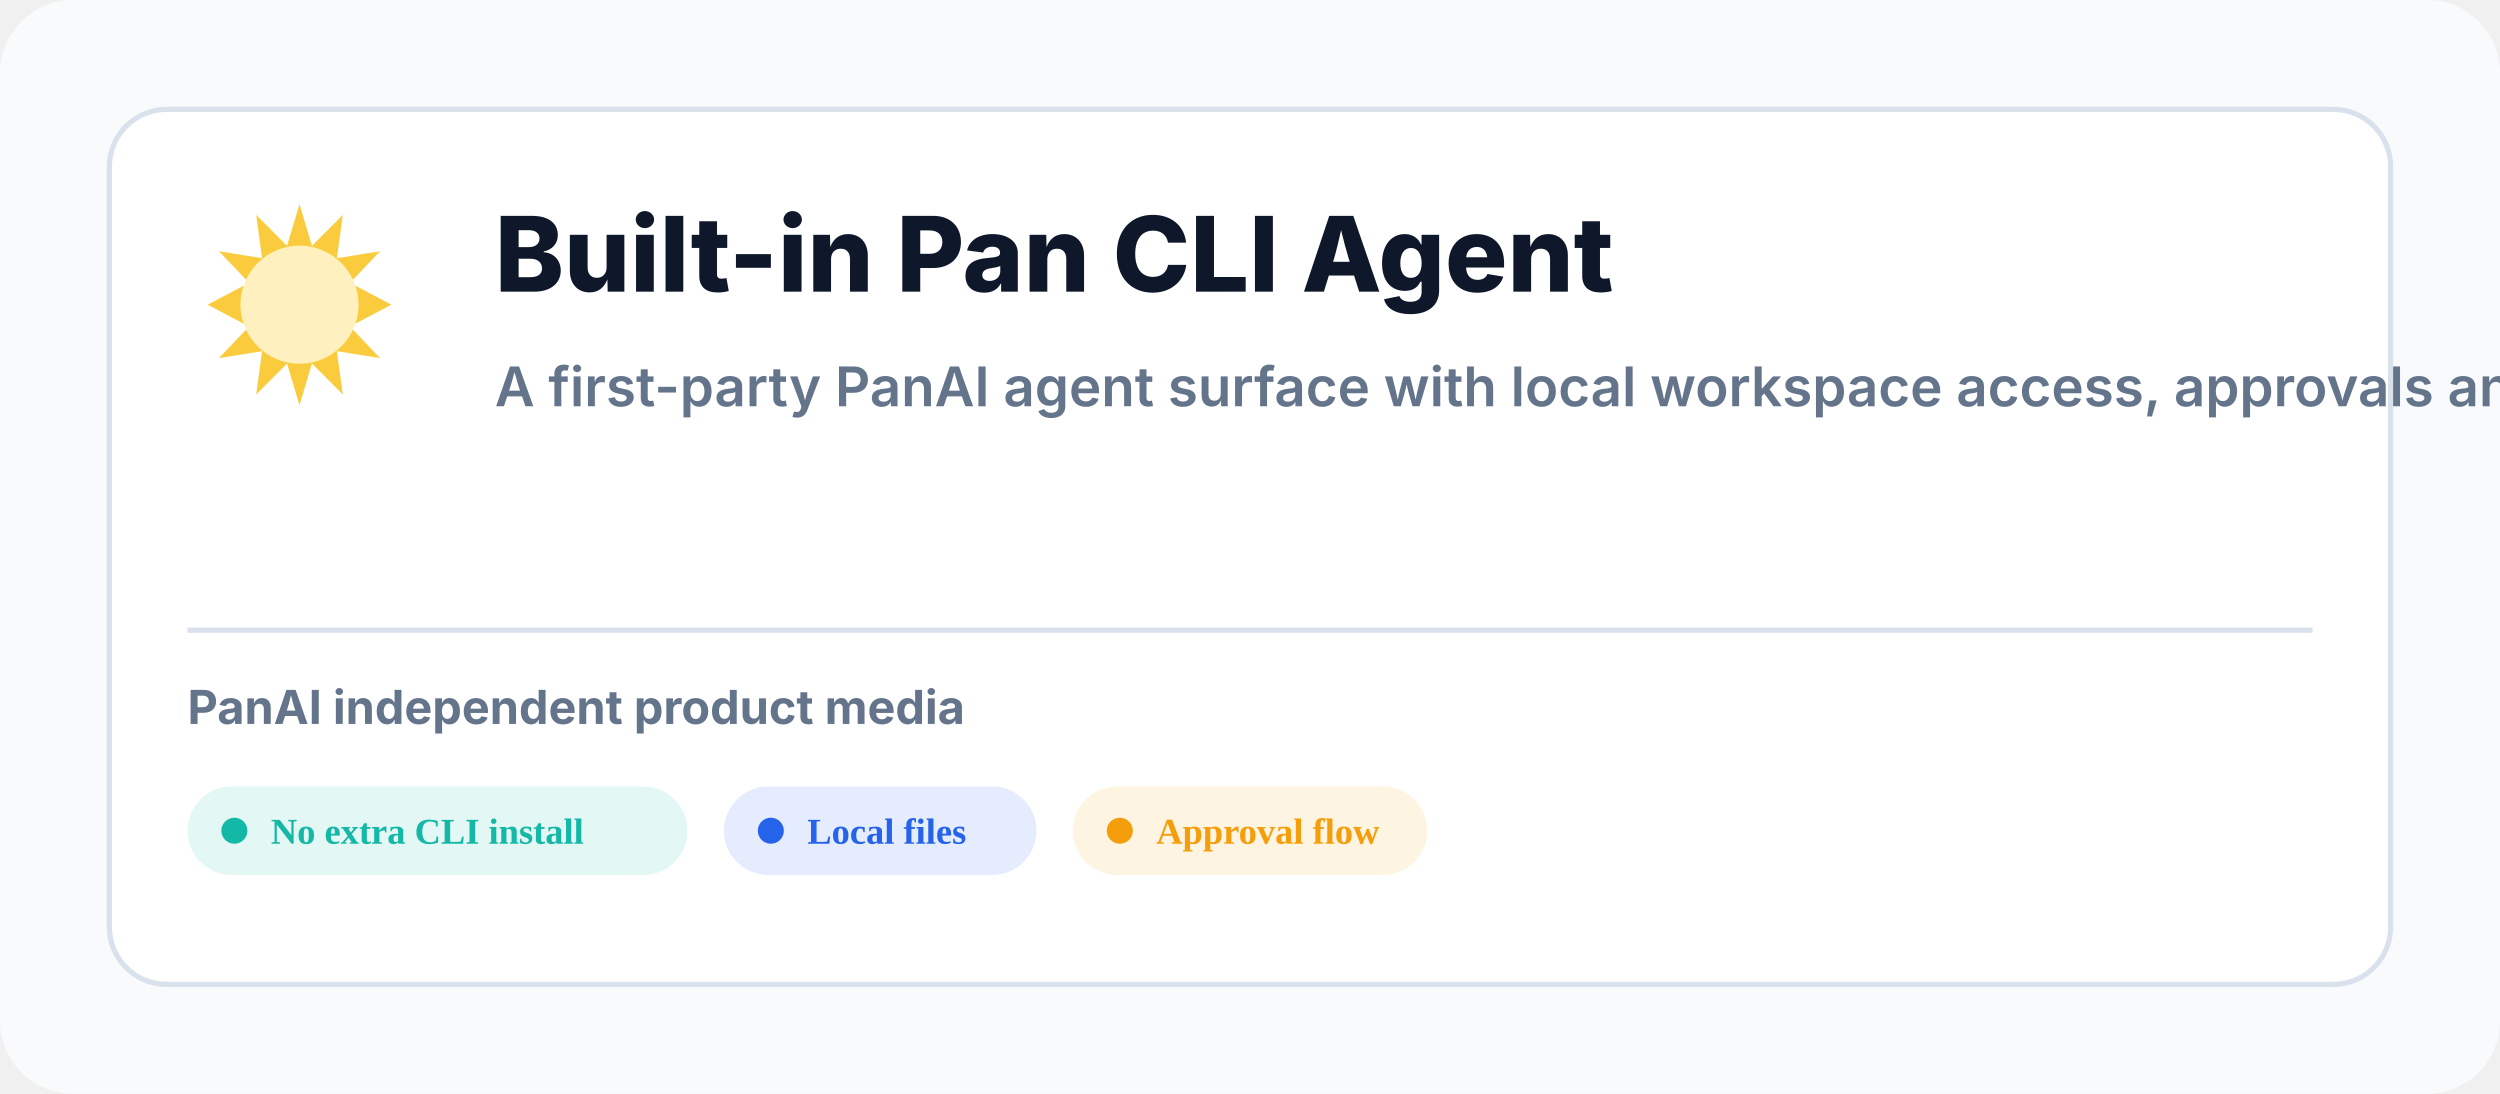
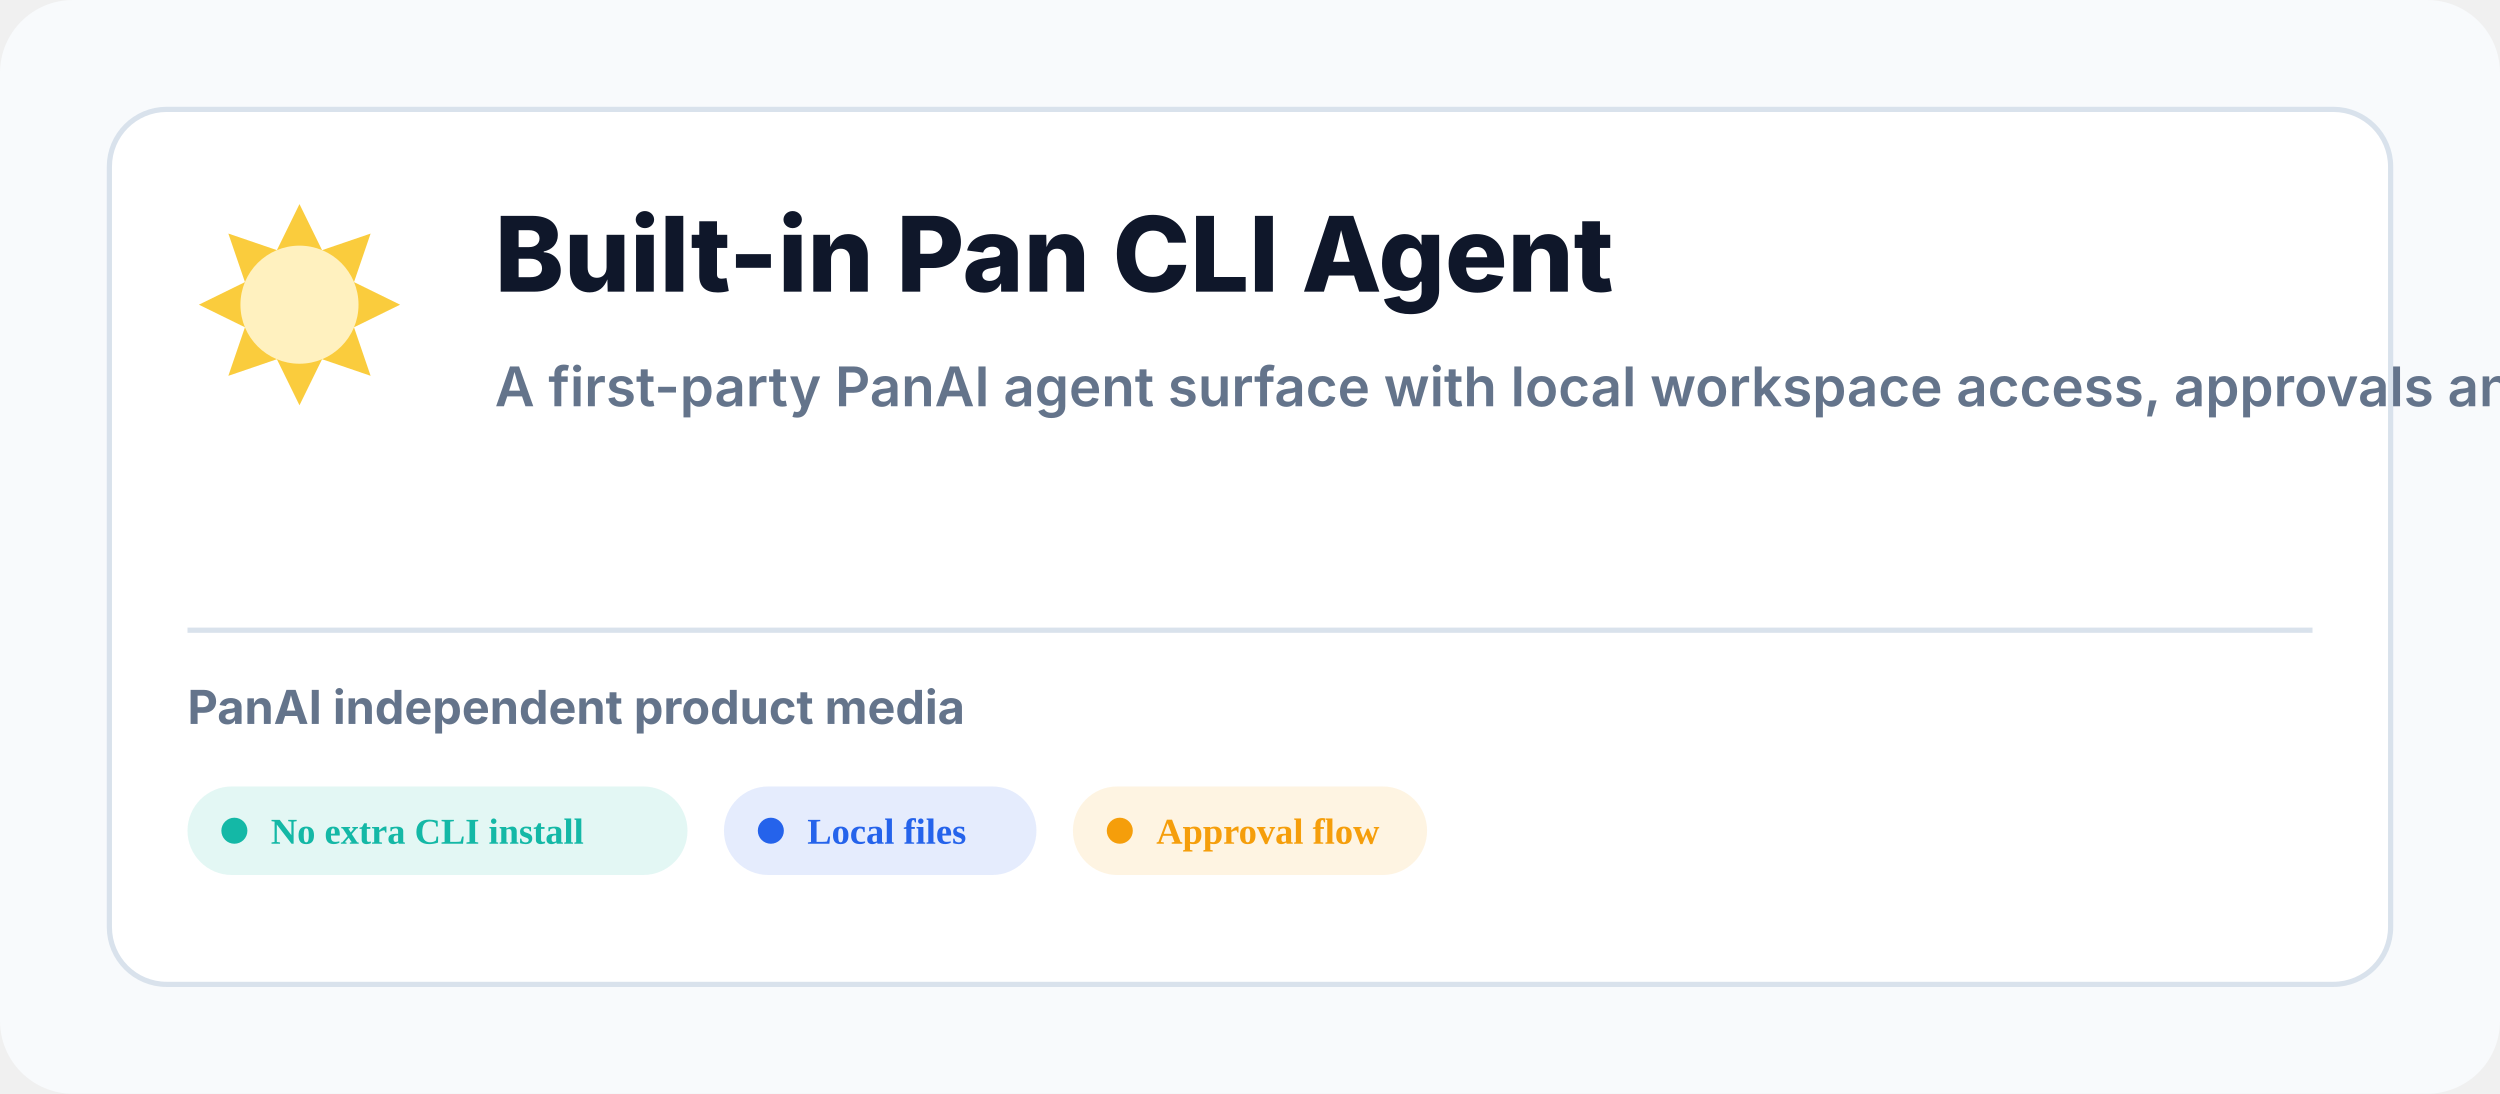
<svg xmlns="http://www.w3.org/2000/svg" width="960" height="420" viewBox="0 0 960 420" role="img" aria-label="Built-in Pan CLI Agent">
  <rect width="960" height="420" rx="28" fill="#f8fafc" />
  <rect x="42" y="42" width="876" height="336" rx="22" fill="#ffffff" stroke="#d9e2ec" stroke-width="2" />
  <g transform="translate(72 74) scale(1.075)">
-     <path d="M40 4.06 44.45 18.98 55.47 7.93 53.37 23.39 68.79 20.9 58.02 32.2 72.81 40 58.02 47.8 68.79 59.1 53.37 56.61 55.47 72.07 44.45 61.02 40 75.94 35.55 61.02 24.53 72.07 26.63 56.61 11.21 59.1 21.98 47.8 7.19 40 21.98 32.2 11.21 20.9 26.63 23.39 24.53 7.93 35.55 18.98Z" fill="#FACC3D" />
+     <path d="M40 4.06 48.07 20.52 65.41 14.59 59.48 31.93 75.94 40 59.48 48.07 65.41 65.41 48.07 59.48 40 75.94 31.93 59.48 14.59 65.41 20.52 48.07 4.06 40 20.52 31.93 14.59 14.59 31.93 20.52Z" fill="#FACC3D" />
    <circle cx="40" cy="40" r="21.09" fill="#FFF1BF" />
  </g>
  <text x="190" y="112" font-family="Inter, ui-sans-serif, system-ui, -apple-system, BlinkMacSystemFont, Segoe UI, sans-serif" font-size="40" font-weight="800" fill="#0f172a">Built-in Pan CLI Agent</text>
  <text x="190" y="156" font-family="Inter, ui-sans-serif, system-ui, -apple-system, BlinkMacSystemFont, Segoe UI, sans-serif" font-size="21" font-weight="600" fill="#64748b">A first-party PanAI agent surface with local workspace access, approvals and multi-step task execution.</text>
  <line x1="72" y1="242" x2="888" y2="242" stroke="#d9e2ec" stroke-width="2" />
  <text x="72" y="278" font-family="Inter, ui-sans-serif, system-ui, -apple-system, BlinkMacSystemFont, Segoe UI, sans-serif" font-size="18" font-weight="700" fill="#64748b">PanAI independent product media</text>
  <rect x="72" y="302" width="192" height="34" rx="17" fill="#14b8a6" fill-opacity="0.12" />
  <circle cx="90" cy="319" r="5" fill="#14b8a6" />
  <text x="104" y="324" font-size="14" font-weight="700" fill="#14b8a6">No extra CLI install</text>
  <rect x="278" y="302" width="120" height="34" rx="17" fill="#2563eb" fill-opacity="0.12" />
  <circle cx="296" cy="319" r="5" fill="#2563eb" />
  <text x="310" y="324" font-size="14" font-weight="700" fill="#2563eb">Local files</text>
  <rect x="412" y="302" width="136" height="34" rx="17" fill="#f59e0b" fill-opacity="0.12" />
  <circle cx="430" cy="319" r="5" fill="#f59e0b" />
  <text x="444" y="324" font-size="14" font-weight="700" fill="#f59e0b">Approval flow</text>
</svg>
